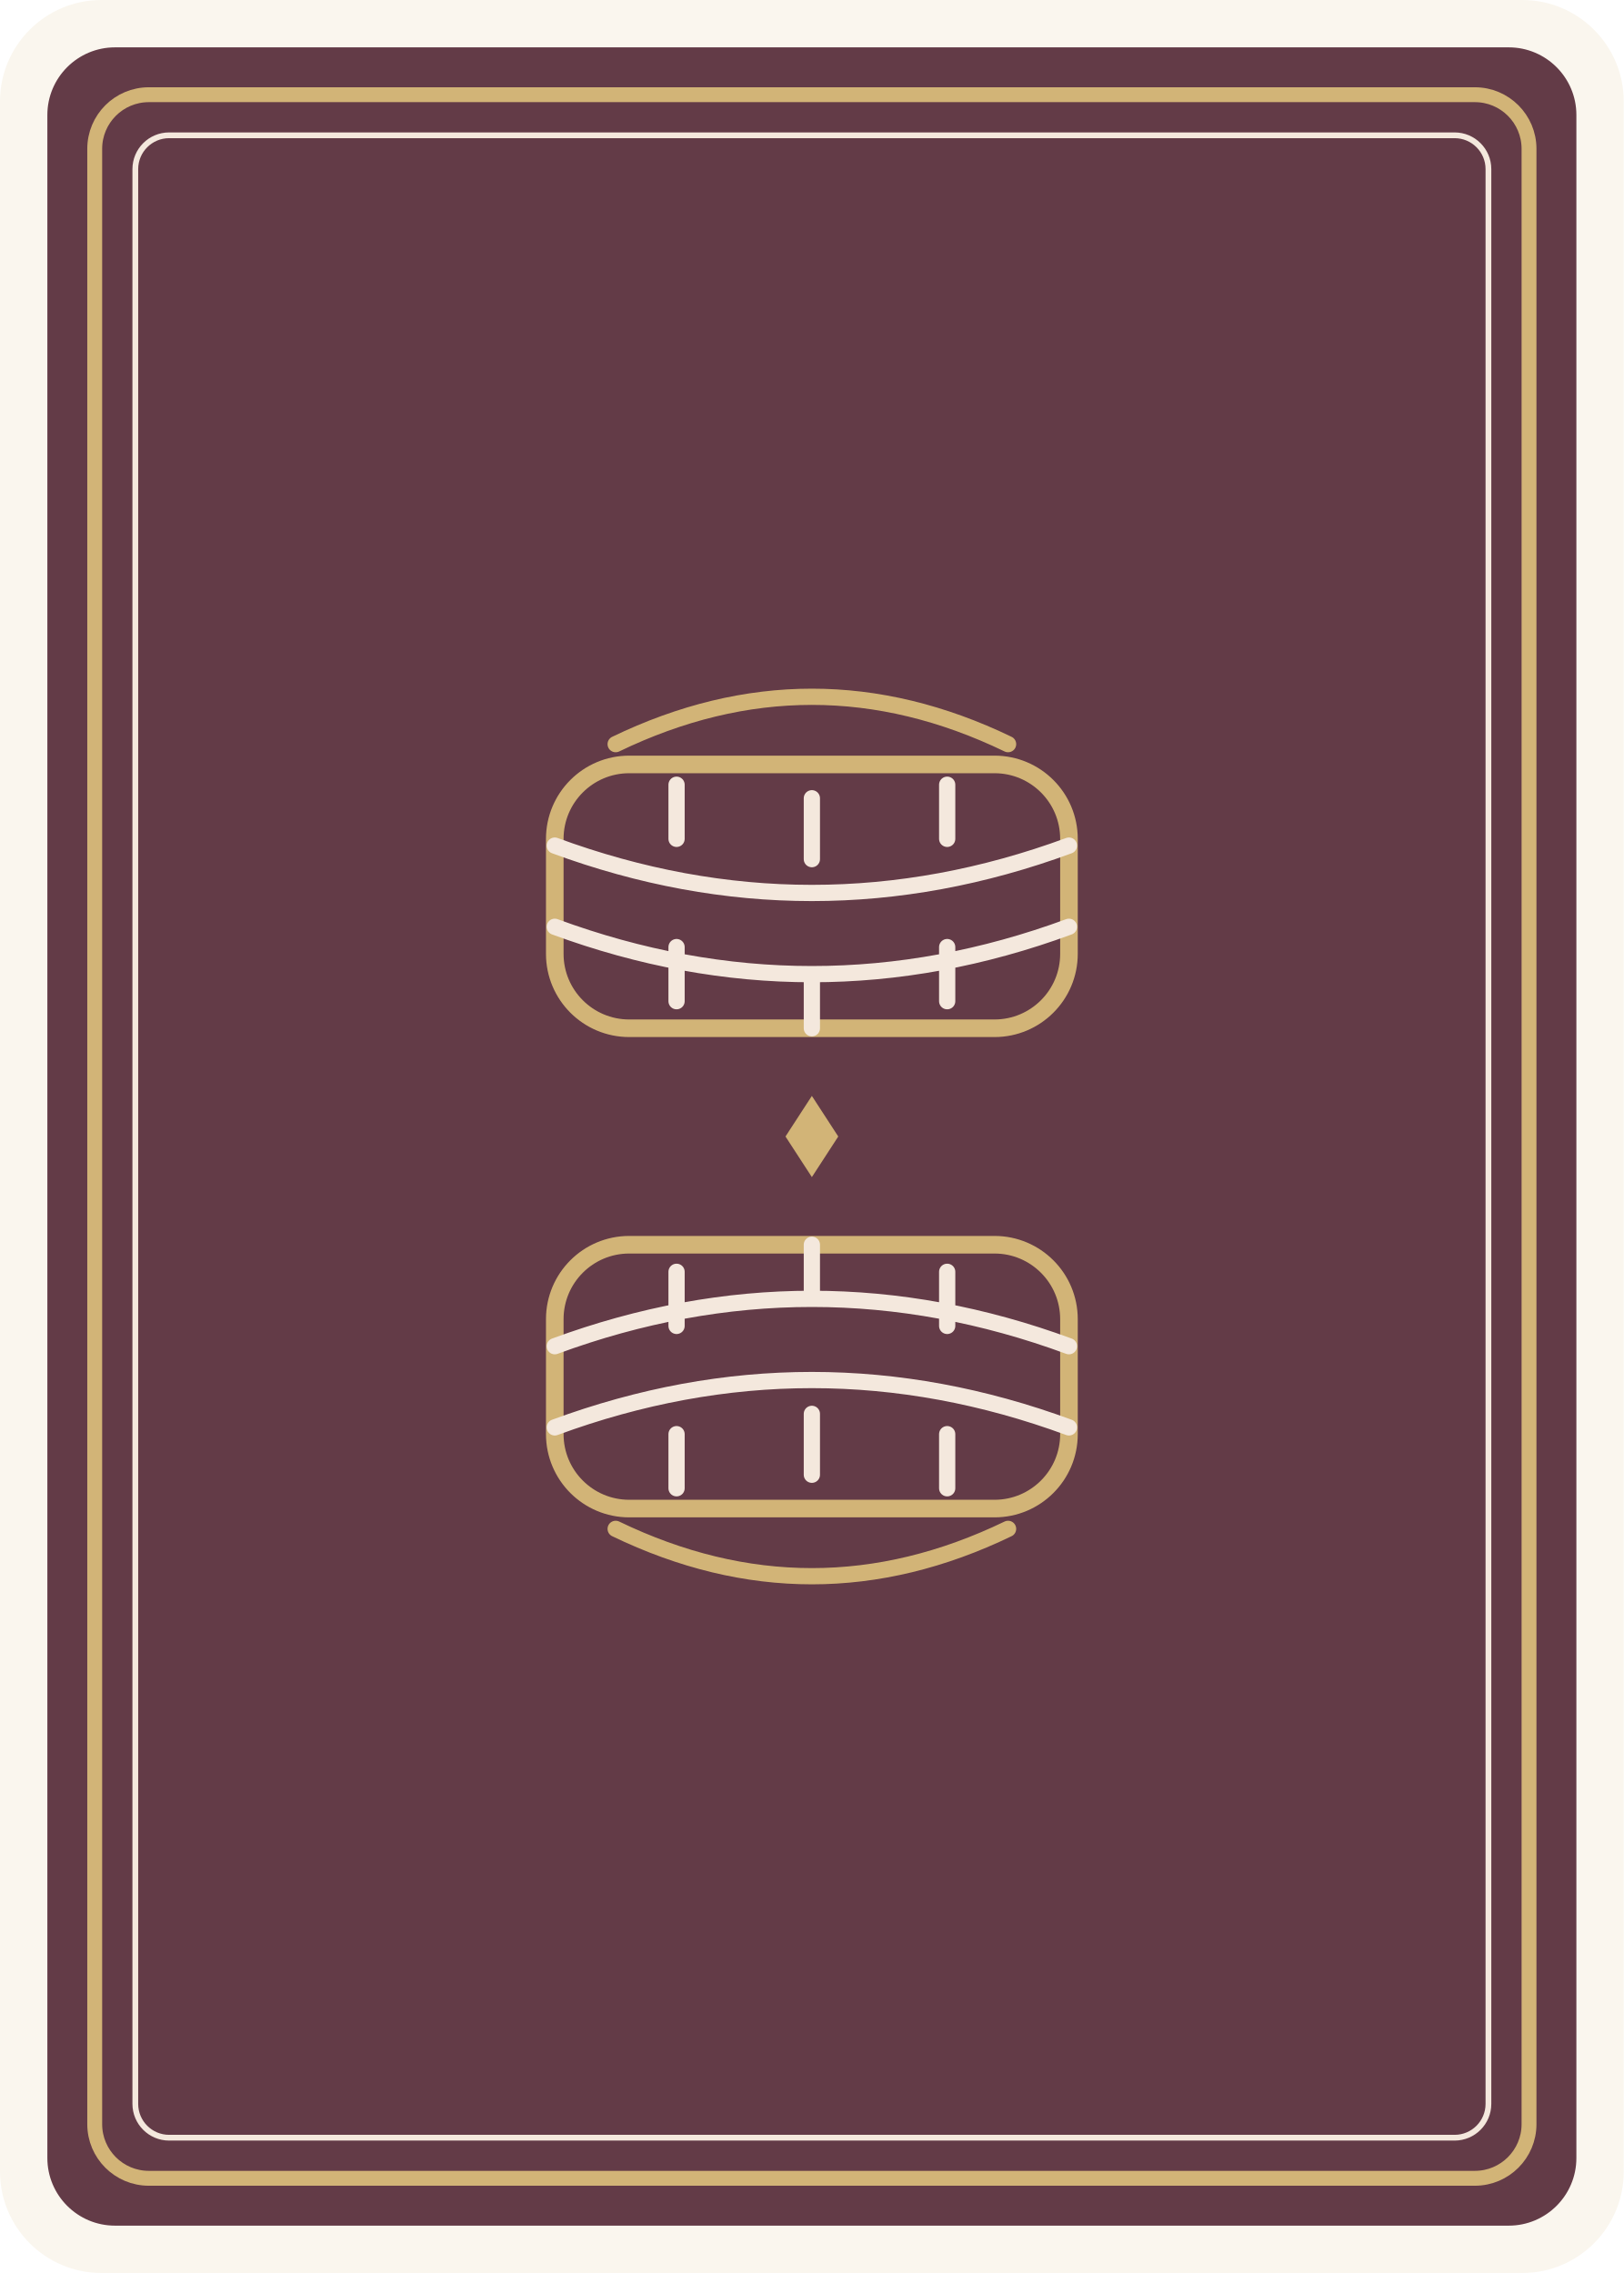
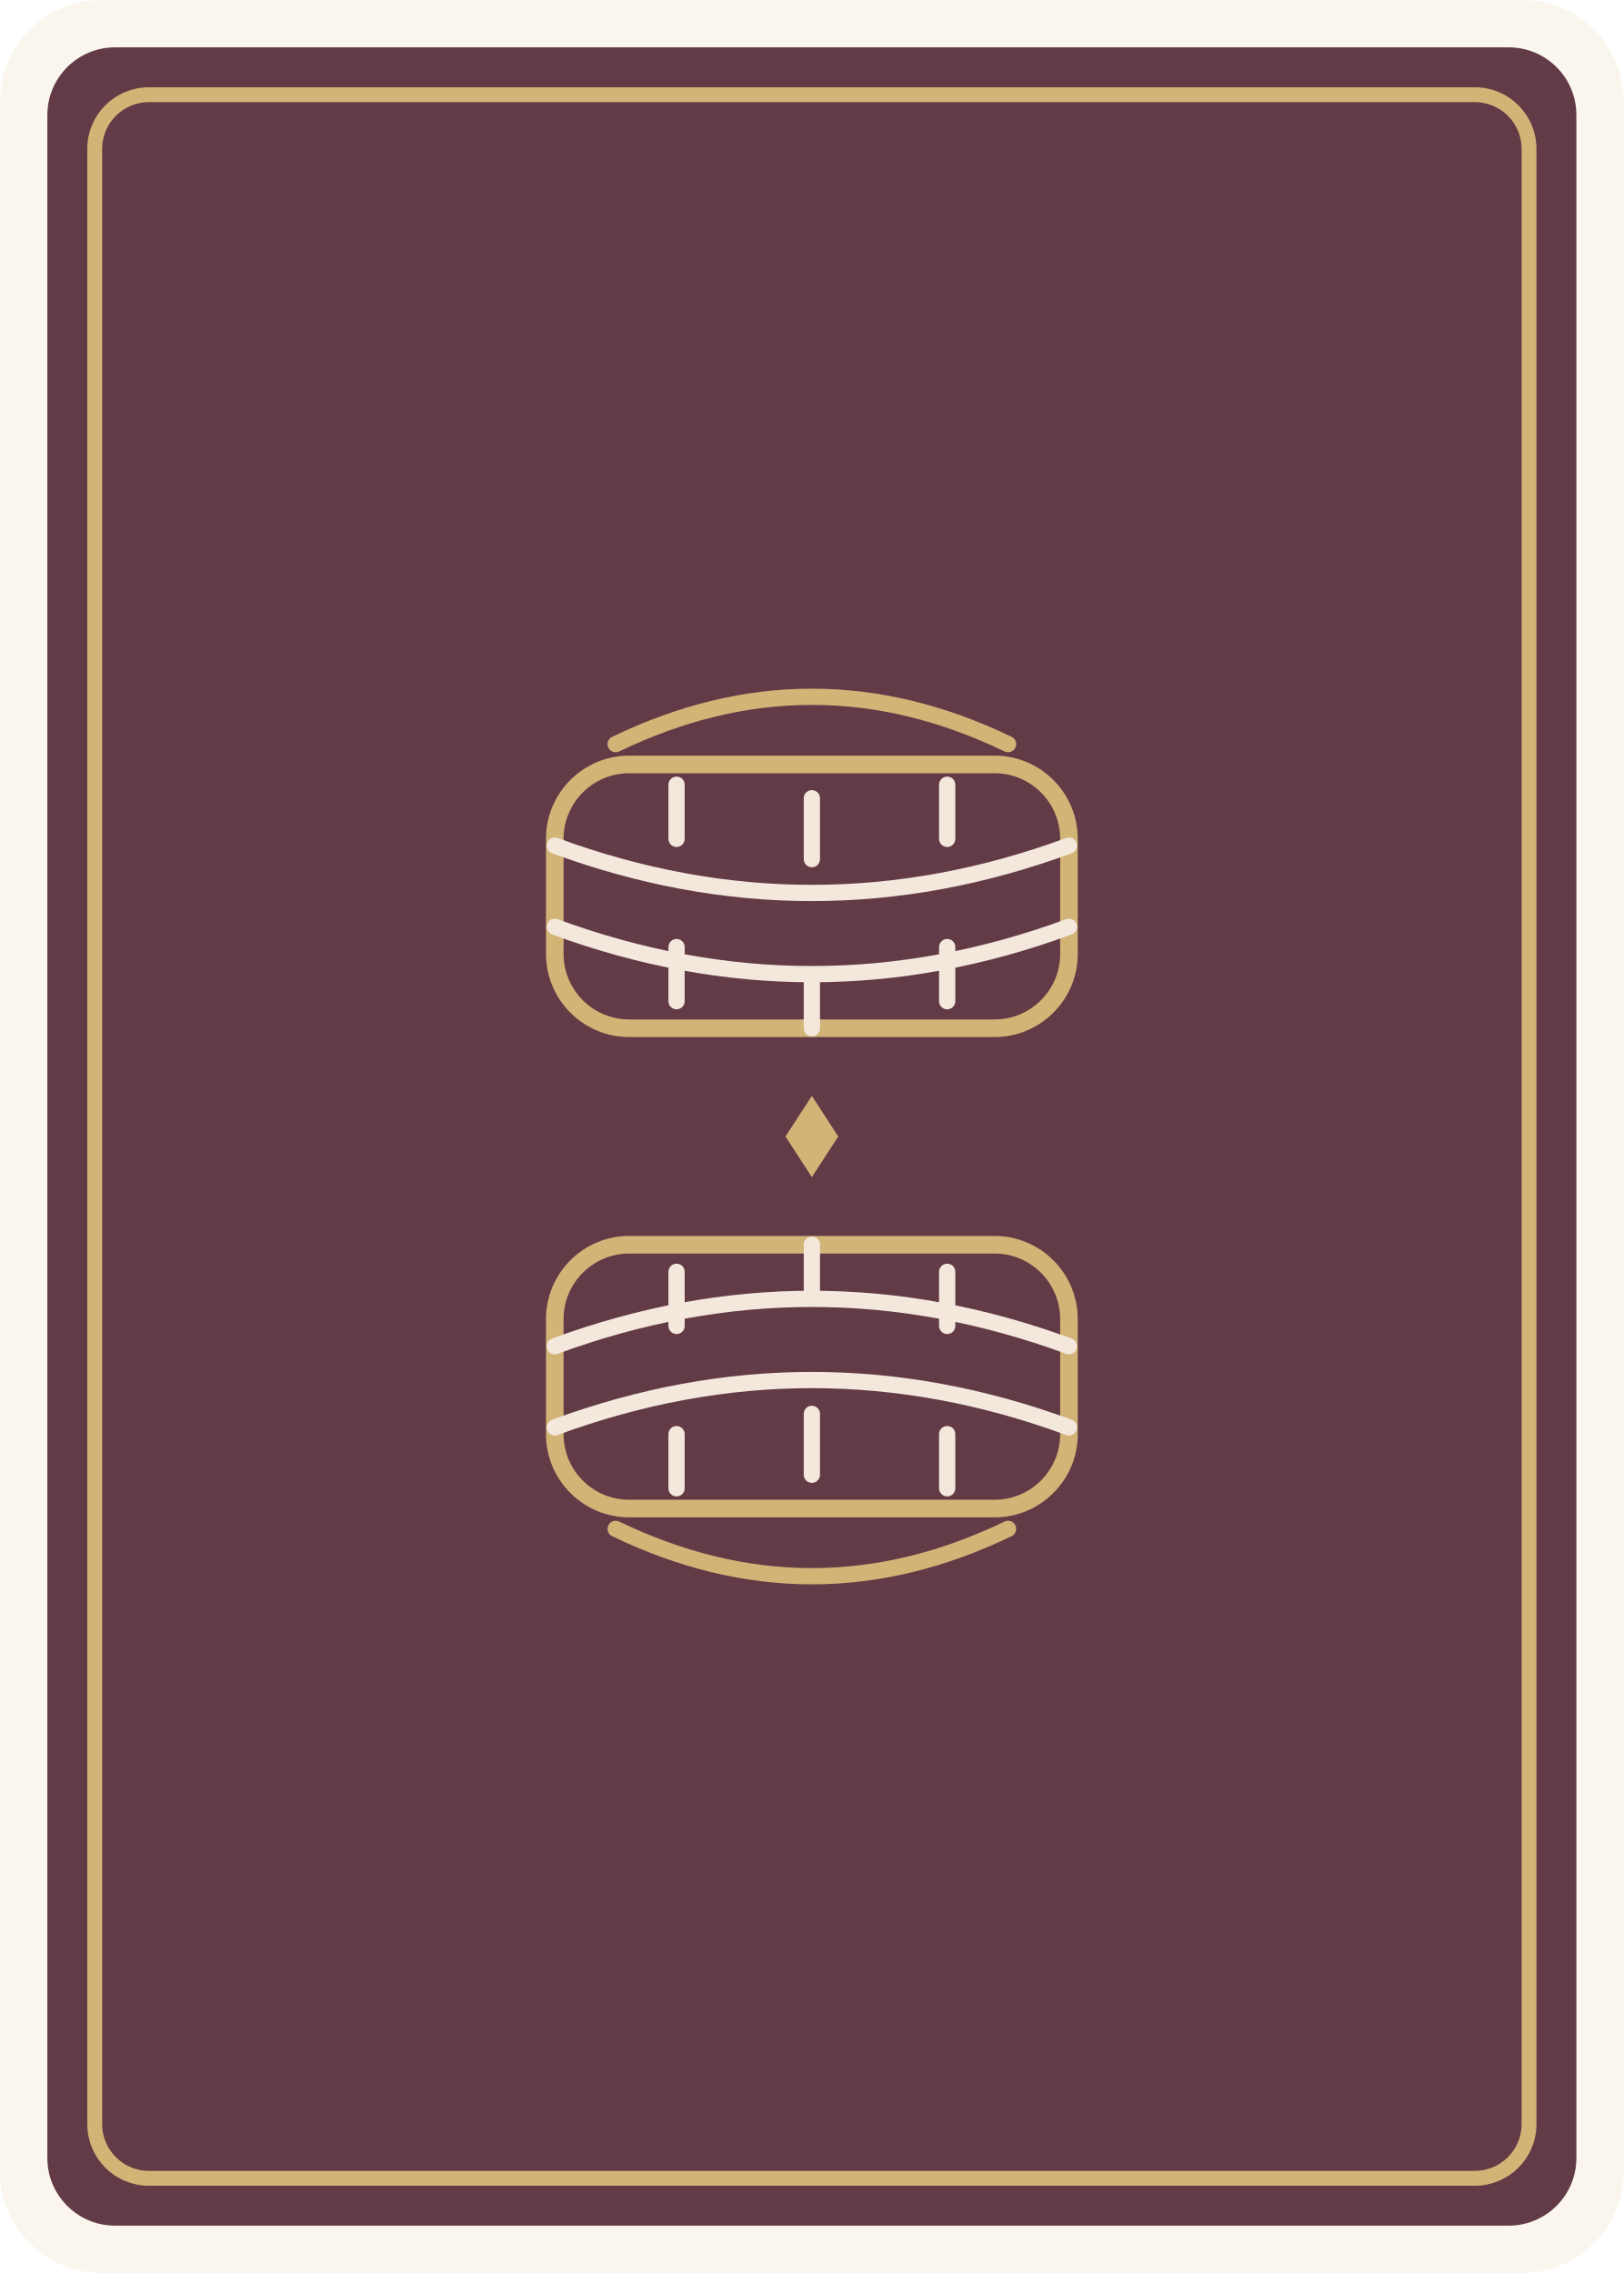
<svg xmlns="http://www.w3.org/2000/svg" width="240" height="336" viewBox="0 0 240 336" role="img" aria-labelledby="title">
  <rect width="240" height="336" rx="15" fill="#FAF6EE" />
  <rect x="7" y="7" width="226" height="322" rx="10" fill="#633B47" />
  <rect x="14" y="14" width="212" height="308" rx="8" fill="none" stroke="#D2B477" stroke-width="2.2" />
-   <rect x="20" y="20" width="200" height="296" rx="5" fill="none" stroke="#F4E8DD" stroke-width="0.85" />
  <g transform="translate(120 168)">
    <g transform="translate(0 -34)">
      <rect x="-38" y="-21" width="76" height="39" rx="11" fill="#633B47" stroke="#D2B477" stroke-width="2.6" />
      <path d="M-38-9Q0 5 38-9M-38 3Q0 17 38 3M-20-18V-10M0-16V-7M20-18V-10M-20 6V14M0 10V18M20 6V14" stroke="#F4E8DD" stroke-width="2.4" fill="none" stroke-linecap="round" stroke-linejoin="round" />
      <path d="M-29-24Q0-38 29-24" stroke="#D2B477" stroke-width="2.4" fill="none" stroke-linecap="round" stroke-linejoin="round" />
    </g>
    <g transform="rotate(180)">
      <g transform="translate(0 -34)">
        <rect x="-38" y="-21" width="76" height="39" rx="11" fill="#633B47" stroke="#D2B477" stroke-width="2.6" />
        <path d="M-38-9Q0 5 38-9M-38 3Q0 17 38 3M-20-18V-10M0-16V-7M20-18V-10M-20 6V14M0 10V18M20 6V14" stroke="#F4E8DD" stroke-width="2.4" fill="none" stroke-linecap="round" stroke-linejoin="round" />
        <path d="M-29-24Q0-38 29-24" stroke="#D2B477" stroke-width="2.4" fill="none" stroke-linecap="round" stroke-linejoin="round" />
      </g>
    </g>
    <g transform="translate(0 0)">
      <path d="M0 -6 3.9 0 0 6 -3.9 0Z" fill="#D2B477" />
    </g>
  </g>
</svg>
